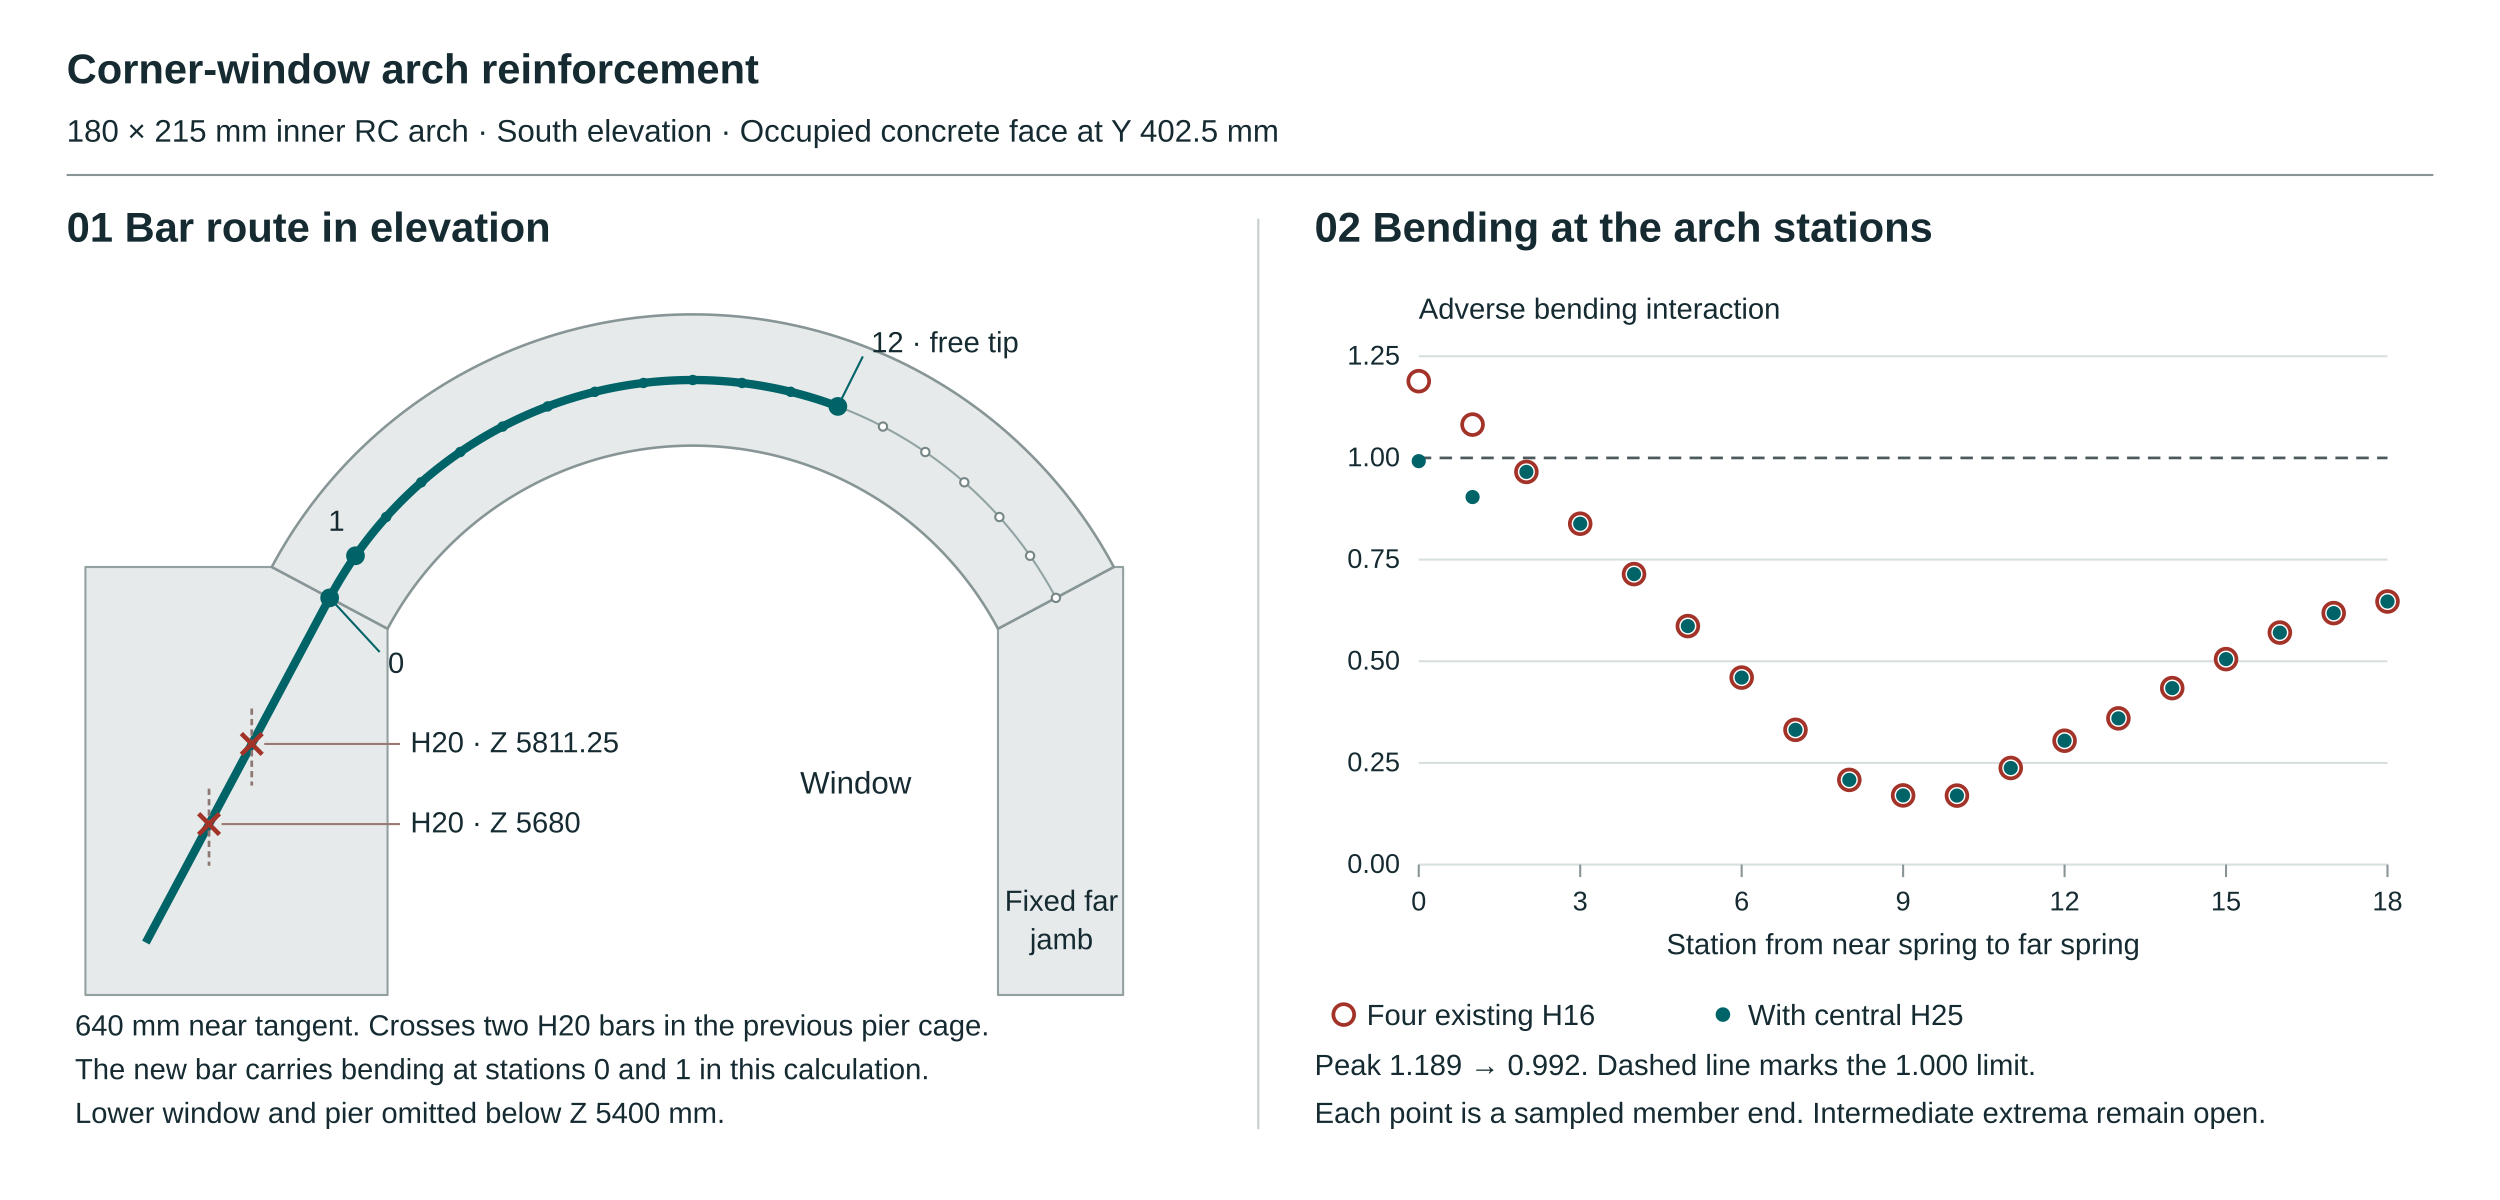
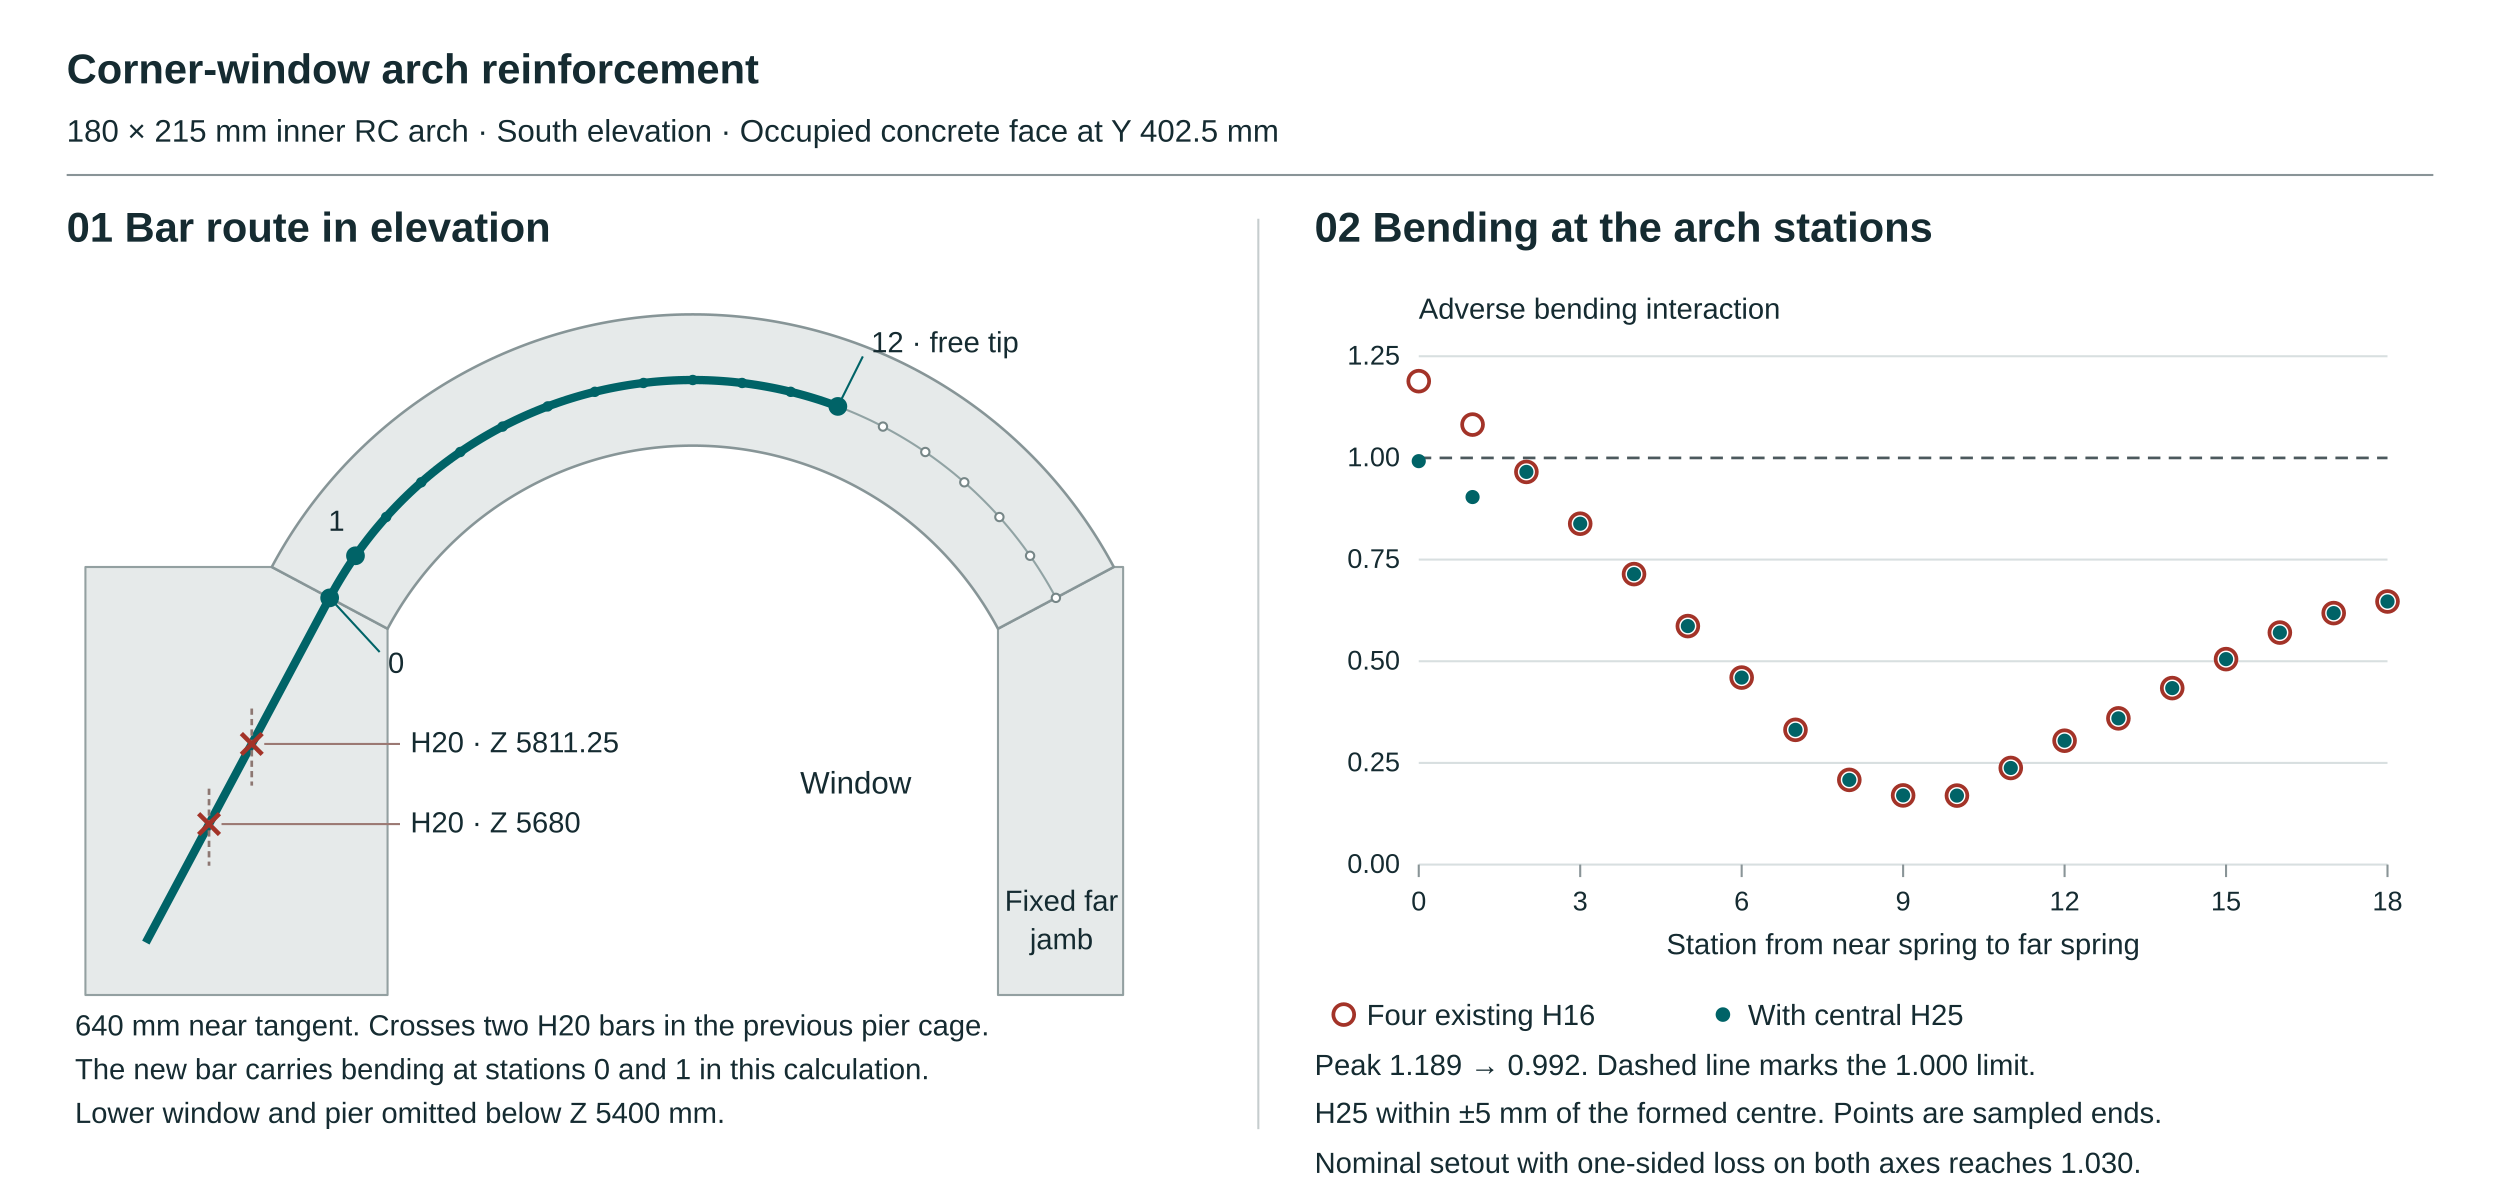
<svg xmlns="http://www.w3.org/2000/svg" viewBox="0 0 1200 576" width="1200" height="576" role="img" aria-labelledby="title desc">
  <style>text{font-family:Arial,Helvetica,sans-serif;fill:#152b31}.small{font-size:14px}.note{font-size:15px}.panel{font-size:20px;font-weight:bold}.tick{font-size:13px}</style>
  <rect width="1200" height="576" fill="#fff" />
  <text x="32.00" y="40.00" class="panel" text-anchor="start">Corner-window arch reinforcement</text>
  <text x="32.00" y="68.00" class="note" text-anchor="start">180 × 215 mm inner RC arch   ·   South elevation   ·   Occupied concrete face at Y 402.5 mm</text>
  <line x1="32.00" y1="84.00" x2="1168.00" y2="84.00" stroke="#899497" stroke-width="1" />
  <text x="32.00" y="116.00" class="panel" text-anchor="start">01    Bar route in elevation</text>
  <text x="631.00" y="116.00" class="panel" text-anchor="start">02    Bending at the arch stations</text>
  <line x1="604.00" y1="105.00" x2="604.00" y2="542.00" stroke="#c6cdce" stroke-width="1" />
  <polygon points="41.00,477.60 186.03,477.60 186.03,301.80 130.45,272.16 41.00,272.16" fill="#e6eaea" stroke="#93a0a1" stroke-width="1" stroke-linejoin="round" />
  <polygon points="539.10,477.60 479.03,477.60 479.03,301.80 534.62,272.16 539.10,272.16" fill="#e6eaea" stroke="#93a0a1" stroke-width="1" stroke-linejoin="round" />
  <polygon points="186.03,301.80 186.98,300.05 187.95,298.30 188.94,296.57 189.96,294.86 190.99,293.15 192.04,291.46 193.11,289.77 194.21,288.11 195.32,286.45 196.45,284.81 197.60,283.18 198.77,281.57 199.97,279.97 201.18,278.39 202.40,276.82 203.65,275.26 204.92,273.72 206.20,272.20 207.51,270.69 208.83,269.19 210.17,267.72 211.52,266.25 212.90,264.81 214.29,263.38 215.70,261.97 217.12,260.57 218.56,259.20 220.02,257.84 221.49,256.49 222.99,255.17 224.49,253.86 226.01,252.57 227.55,251.30 229.10,250.05 230.67,248.82 232.25,247.61 233.85,246.41 235.46,245.24 237.08,244.08 238.72,242.94 240.37,241.83 242.04,240.73 243.72,239.65 245.41,238.60 247.11,237.56 248.83,236.55 250.56,235.55 252.30,234.58 254.05,233.62 255.81,232.69 257.58,231.78 259.37,230.89 261.16,230.02 262.97,229.18 264.78,228.35 266.61,227.55 268.44,226.77 270.29,226.01 272.14,225.27 274.00,224.56 275.87,223.87 277.75,223.20 279.64,222.55 281.53,221.93 283.43,221.33 285.34,220.75 287.26,220.19 289.18,219.66 291.10,219.15 293.04,218.67 294.98,218.20 296.92,217.76 298.87,217.35 300.83,216.96 302.79,216.59 304.75,216.24 306.72,215.92 308.69,215.62 310.67,215.35 312.64,215.10 314.62,214.87 316.61,214.67 318.59,214.49 320.58,214.33 322.57,214.20 324.56,214.09 326.55,214.01 328.55,213.95 330.54,213.91 332.53,213.90 334.53,213.91 336.52,213.95 338.52,214.01 340.51,214.09 342.50,214.20 344.49,214.33 346.48,214.49 348.46,214.67 350.45,214.87 352.43,215.10 354.40,215.35 356.38,215.62 358.35,215.92 360.32,216.24 362.28,216.59 364.24,216.96 366.20,217.35 368.15,217.76 370.09,218.20 372.03,218.67 373.97,219.15 375.89,219.66 377.81,220.19 379.73,220.75 381.64,221.33 383.54,221.93 385.43,222.55 387.32,223.20 389.20,223.87 391.07,224.56 392.93,225.27 394.78,226.01 396.63,226.77 398.46,227.55 400.29,228.35 402.10,229.18 403.91,230.02 405.70,230.89 407.49,231.78 409.26,232.69 411.02,233.62 412.77,234.58 414.51,235.55 416.24,236.55 417.96,237.56 419.66,238.60 421.35,239.65 423.03,240.73 424.70,241.83 426.35,242.94 427.99,244.08 429.61,245.24 431.22,246.41 432.82,247.61 434.40,248.82 435.97,250.05 437.52,251.30 439.06,252.57 440.58,253.86 442.08,255.17 443.58,256.49 445.05,257.84 446.51,259.20 447.95,260.57 449.37,261.97 450.78,263.38 452.17,264.81 453.55,266.25 454.90,267.72 456.24,269.19 457.56,270.69 458.87,272.20 460.15,273.72 461.42,275.26 462.67,276.82 463.89,278.39 465.10,279.97 466.30,281.57 467.47,283.18 468.62,284.81 469.75,286.45 470.86,288.11 471.96,289.77 473.03,291.46 474.08,293.15 475.11,294.86 476.13,296.57 477.12,298.30 478.09,300.05 479.03,301.80 534.62,272.16 533.31,269.74 531.97,267.33 530.61,264.95 529.21,262.58 527.79,260.22 526.34,257.89 524.86,255.57 523.35,253.27 521.81,250.98 520.25,248.72 518.66,246.48 517.05,244.25 515.40,242.04 513.73,239.86 512.04,237.69 510.32,235.55 508.57,233.42 506.80,231.32 505.00,229.24 503.18,227.18 501.33,225.14 499.46,223.12 497.57,221.13 495.65,219.16 493.70,217.21 491.74,215.29 489.75,213.39 487.74,211.51 485.70,209.66 483.65,207.83 481.57,206.03 479.47,204.25 477.35,202.50 475.21,200.78 473.05,199.07 470.87,197.40 468.66,195.75 466.44,194.13 464.20,192.54 461.94,190.97 459.66,189.43 457.37,187.92 455.05,186.43 452.72,184.97 450.37,183.54 448.00,182.14 445.62,180.77 443.22,179.43 440.80,178.11 438.37,176.83 435.92,175.57 433.46,174.34 430.99,173.15 428.50,171.98 425.99,170.84 423.47,169.73 420.94,168.66 418.40,167.61 415.84,166.59 413.28,165.61 410.70,164.65 408.11,163.73 405.50,162.84 402.89,161.98 400.27,161.15 397.64,160.35 394.99,159.59 392.34,158.85 389.68,158.15 387.02,157.48 384.34,156.84 381.66,156.24 378.97,155.66 376.27,155.12 373.57,154.61 370.86,154.13 368.15,153.69 365.43,153.28 362.70,152.90 359.97,152.55 357.24,152.24 354.50,151.96 351.77,151.71 349.02,151.50 346.28,151.32 343.53,151.17 340.78,151.05 338.04,150.97 335.29,150.92 332.53,150.91 329.78,150.92 327.03,150.97 324.29,151.05 321.54,151.17 318.79,151.32 316.05,151.50 313.30,151.71 310.57,151.96 307.83,152.24 305.10,152.55 302.37,152.90 299.64,153.28 296.92,153.69 294.21,154.13 291.50,154.61 288.80,155.12 286.10,155.66 283.41,156.24 280.73,156.84 278.05,157.48 275.39,158.15 272.73,158.85 270.08,159.59 267.43,160.35 264.80,161.15 262.18,161.98 259.57,162.84 256.96,163.73 254.37,164.65 251.79,165.61 249.23,166.59 246.67,167.61 244.13,168.66 241.60,169.73 239.08,170.84 236.57,171.98 234.08,173.15 231.61,174.34 229.15,175.57 226.70,176.83 224.27,178.11 221.85,179.43 219.45,180.77 217.07,182.14 214.70,183.54 212.35,184.97 210.02,186.43 207.70,187.92 205.41,189.43 203.13,190.97 200.87,192.54 198.63,194.13 196.41,195.75 194.20,197.40 192.02,199.07 189.86,200.78 187.72,202.50 185.60,204.25 183.50,206.03 181.42,207.83 179.37,209.66 177.33,211.51 175.32,213.39 173.33,215.29 171.37,217.21 169.42,219.16 167.50,221.13 165.61,223.12 163.74,225.14 161.89,227.18 160.07,229.24 158.27,231.32 156.50,233.42 154.75,235.55 153.03,237.69 151.34,239.86 149.67,242.04 148.02,244.25 146.41,246.48 144.82,248.72 143.26,250.98 141.72,253.27 140.21,255.57 138.73,257.89 137.28,260.22 135.86,262.58 134.46,264.95 133.10,267.33 131.76,269.74 130.45,272.16" fill="#e6eaea" stroke="#879597" stroke-width="1.25" stroke-linejoin="round" />
  <polyline points="158.24,286.98 159.37,284.89 160.53,282.82 161.70,280.76 162.91,278.72 164.14,276.69 165.39,274.67 166.66,272.67 167.96,270.69 169.29,268.72 170.63,266.77 172.01,264.83 173.40,262.91 174.82,261.01 176.26,259.12 177.72,257.25 179.20,255.40 180.71,253.57 182.24,251.76 183.79,249.96 185.36,248.18 186.95,246.43 188.57,244.69 190.20,242.97 191.86,241.27 193.53,239.59 195.23,237.93 196.94,236.29 198.68,234.67 200.43,233.08 202.20,231.50 204.00,229.95 205.81,228.41 207.63,226.90 209.48,225.41 211.35,223.95 213.23,222.50 215.13,221.08 217.04,219.68 218.98,218.31 220.92,216.96 222.89,215.63 224.87,214.32 226.87,213.04 228.88,211.78 230.91,210.55 232.95,209.34 235.00,208.16 237.07,207.00 239.16,205.87 241.25,204.76 243.36,203.67 245.49,202.62 247.62,201.58 249.77,200.58 251.93,199.60 254.10,198.64 256.29,197.71 258.48,196.81 260.68,195.93 262.90,195.08 265.12,194.26 267.36,193.47 269.60,192.70 271.85,191.95 274.12,191.24 276.39,190.55 278.67,189.89 280.95,189.26 283.24,188.65 285.55,188.07 287.85,187.52 290.17,187.00 292.49,186.50 294.81,186.04 297.14,185.60 299.48,185.19 301.82,184.80 304.17,184.45 306.52,184.12 308.87,183.83 311.23,183.56 313.59,183.31 315.95,183.10 318.31,182.92 320.68,182.76 323.05,182.63 325.42,182.53 327.79,182.46 330.16,182.42 332.53,182.40 334.91,182.42 337.28,182.46 339.65,182.53 342.02,182.63 344.39,182.76 346.76,182.92 349.12,183.10 351.48,183.31 353.84,183.56 356.20,183.83 358.55,184.12 360.90,184.45 363.25,184.80 365.59,185.19 367.93,185.60 370.26,186.04 372.58,186.50 374.90,187.00 377.22,187.52 379.52,188.07 381.83,188.65 384.12,189.26 386.40,189.89 388.68,190.55 390.95,191.24 393.22,191.95 395.47,192.70 397.71,193.47 399.95,194.26 402.17,195.08 404.39,195.93 406.59,196.81 408.78,197.71 410.97,198.64 413.14,199.60 415.30,200.58 417.45,201.58 419.58,202.62 421.71,203.67 423.82,204.76 425.91,205.87 428.00,207.00 430.07,208.16 432.12,209.34 434.16,210.55 436.19,211.78 438.20,213.04 440.20,214.32 442.18,215.63 444.15,216.96 446.09,218.31 448.03,219.68 449.94,221.08 451.84,222.50 453.72,223.95 455.59,225.41 457.44,226.90 459.26,228.41 461.07,229.95 462.87,231.50 464.64,233.08 466.39,234.67 468.13,236.29 469.84,237.93 471.54,239.59 473.21,241.27 474.87,242.97 476.50,244.69 478.12,246.43 479.71,248.18 481.28,249.96 482.83,251.76 484.36,253.57 485.87,255.40 487.35,257.25 488.81,259.12 490.25,261.01 491.67,262.91 493.06,264.83 494.44,266.77 495.78,268.72 497.11,270.69 498.41,272.67 499.68,274.67 500.93,276.69 502.16,278.72 503.37,280.76 504.54,282.82 505.70,284.89 506.83,286.98" fill="none" stroke="#91a3a4" stroke-width="1" stroke-linejoin="round" />
  <polyline points="70.00,452.44 158.24,286.98 159.37,284.89 160.53,282.82 161.70,280.76 162.91,278.72 164.14,276.69 165.39,274.67 166.66,272.67 167.96,270.69 169.29,268.72 170.63,266.77 172.01,264.83 173.40,262.91 174.82,261.01 176.26,259.12 177.72,257.25 179.20,255.40 180.71,253.57 182.24,251.76 183.79,249.96 185.36,248.18 186.95,246.43 188.57,244.69 190.20,242.97 191.86,241.27 193.53,239.59 195.23,237.93 196.94,236.29 198.68,234.67 200.43,233.08 202.20,231.50 204.00,229.95 205.81,228.41 207.63,226.90 209.48,225.41 211.35,223.95 213.23,222.50 215.13,221.08 217.04,219.68 218.98,218.31 220.92,216.96 222.89,215.63 224.87,214.32 226.87,213.04 228.88,211.78 230.91,210.55 232.95,209.34 235.00,208.16 237.07,207.00 239.16,205.87 241.25,204.76 243.36,203.67 245.49,202.62 247.62,201.58 249.77,200.58 251.93,199.60 254.10,198.64 256.29,197.71 258.48,196.81 260.68,195.93 262.90,195.08 265.12,194.26 267.36,193.47 269.60,192.70 271.85,191.95 274.12,191.24 276.39,190.55 278.67,189.89 280.95,189.26 283.24,188.65 285.55,188.07 287.85,187.52 290.17,187.00 292.49,186.50 294.81,186.04 297.14,185.60 299.48,185.19 301.82,184.80 304.17,184.45 306.52,184.12 308.87,183.83 311.23,183.56 313.59,183.31 315.95,183.10 318.31,182.92 320.68,182.76 323.05,182.63 325.42,182.53 327.79,182.46 330.16,182.42 332.53,182.40 334.91,182.42 337.28,182.46 339.65,182.53 342.02,182.63 344.39,182.76 346.76,182.92 349.12,183.10 351.48,183.31 353.84,183.56 356.20,183.83 358.55,184.12 360.90,184.45 363.25,184.80 365.59,185.19 367.93,185.60 370.26,186.04 372.58,186.50 374.90,187.00 377.22,187.52 379.52,188.07 381.83,188.65 384.12,189.26 386.40,189.89 388.68,190.55 390.95,191.24 393.22,191.95 395.47,192.70 397.71,193.47 399.95,194.26 402.17,195.08" fill="none" stroke="#006367" stroke-width="4" stroke-linejoin="round" />
  <circle cx="158.24" cy="286.98" r="4" fill="#006367" stroke="#006367" stroke-width="1" />
  <circle cx="170.63" cy="266.77" r="4" fill="#006367" stroke="#006367" stroke-width="1" />
  <circle cx="185.36" cy="248.18" r="2" fill="#006367" stroke="#006367" stroke-width="1" />
  <circle cx="202.20" cy="231.50" r="2" fill="#006367" stroke="#006367" stroke-width="1" />
  <circle cx="220.92" cy="216.96" r="2" fill="#006367" stroke="#006367" stroke-width="1" />
  <circle cx="241.25" cy="204.76" r="2" fill="#006367" stroke="#006367" stroke-width="1" />
  <circle cx="262.90" cy="195.08" r="2" fill="#006367" stroke="#006367" stroke-width="1" />
  <circle cx="285.55" cy="188.07" r="2" fill="#006367" stroke="#006367" stroke-width="1" />
  <circle cx="308.87" cy="183.83" r="2" fill="#006367" stroke="#006367" stroke-width="1" />
  <circle cx="332.53" cy="182.40" r="2" fill="#006367" stroke="#006367" stroke-width="1" />
  <circle cx="356.20" cy="183.83" r="2" fill="#006367" stroke="#006367" stroke-width="1" />
  <circle cx="379.52" cy="188.07" r="2" fill="#006367" stroke="#006367" stroke-width="1" />
  <circle cx="402.17" cy="195.08" r="4" fill="#006367" stroke="#006367" stroke-width="1" />
  <circle cx="423.82" cy="204.76" r="2" fill="#fff" stroke="#768687" stroke-width="1" />
  <circle cx="444.15" cy="216.96" r="2" fill="#fff" stroke="#768687" stroke-width="1" />
  <circle cx="462.87" cy="231.50" r="2" fill="#fff" stroke="#768687" stroke-width="1" />
  <circle cx="479.71" cy="248.18" r="2" fill="#fff" stroke="#768687" stroke-width="1" />
  <circle cx="494.44" cy="266.77" r="2" fill="#fff" stroke="#768687" stroke-width="1" />
  <circle cx="506.83" cy="286.98" r="2" fill="#fff" stroke="#768687" stroke-width="1" />
  <line x1="100.33" y1="378.56" x2="100.33" y2="415.56" stroke="#8d7772" stroke-width="1.3" stroke-dasharray="3 2" />
  <line x1="95.33" y1="390.56" x2="105.33" y2="400.56" stroke="#a33328" stroke-width="2.2" />
  <line x1="95.33" y1="400.56" x2="105.33" y2="390.56" stroke="#a33328" stroke-width="2.2" />
  <line x1="106.33" y1="395.56" x2="192.00" y2="395.56" stroke="#9b7973" stroke-width="1" />
  <text x="197.00" y="399.56" class="small" text-anchor="start">H20 · Z 5680</text>
  <line x1="120.84" y1="340.10" x2="120.84" y2="377.10" stroke="#8d7772" stroke-width="1.3" stroke-dasharray="3 2" />
  <line x1="115.84" y1="352.10" x2="125.84" y2="362.10" stroke="#a33328" stroke-width="2.2" />
  <line x1="115.84" y1="362.10" x2="125.84" y2="352.10" stroke="#a33328" stroke-width="2.2" />
  <line x1="126.84" y1="357.10" x2="192.00" y2="357.10" stroke="#9b7973" stroke-width="1" />
  <text x="197.00" y="361.10" class="small" text-anchor="start">H20 · Z 5811.25</text>
  <line x1="158.24" y1="286.98" x2="182.24" y2="312.98" stroke="#006367" stroke-width="1" />
  <text x="186.24" y="322.98" class="small" text-anchor="start">0</text>
  <text x="157.63" y="254.77" class="small" text-anchor="start">1</text>
  <line x1="402.17" y1="195.08" x2="414.17" y2="171.08" stroke="#006367" stroke-width="1" />
  <text x="418.17" y="169.08" class="small" text-anchor="start">12 · free tip</text>
  <text x="437.43" y="380.91" class="note" text-anchor="end">Window</text>
  <text x="509.51" y="437.17" class="small" text-anchor="middle">Fixed far</text>
  <text x="509.51" y="455.62" class="small" text-anchor="middle">jamb</text>
  <text x="36.00" y="497.00" class="small" text-anchor="start">640 mm near tangent. Crosses two H20 bars in the previous pier cage.</text>
  <text x="36.00" y="518.00" class="small" text-anchor="start">The new bar carries bending at stations 0 and 1 in this calculation.</text>
  <text x="36.00" y="539.00" class="small" text-anchor="start">Lower window and pier omitted below Z 5400 mm.</text>
  <line x1="681.00" y1="415.00" x2="1146.00" y2="415.00" stroke="#d8dfe0" stroke-width="1" />
  <text x="672.00" y="419.00" class="tick" text-anchor="end">0.00</text>
  <line x1="681.00" y1="366.20" x2="1146.00" y2="366.20" stroke="#d8dfe0" stroke-width="1" />
  <text x="672.00" y="370.20" class="tick" text-anchor="end">0.25</text>
  <line x1="681.00" y1="317.40" x2="1146.00" y2="317.40" stroke="#d8dfe0" stroke-width="1" />
  <text x="672.00" y="321.40" class="tick" text-anchor="end">0.50</text>
  <line x1="681.00" y1="268.60" x2="1146.00" y2="268.60" stroke="#d8dfe0" stroke-width="1" />
  <text x="672.00" y="272.60" class="tick" text-anchor="end">0.75</text>
  <line x1="681.00" y1="219.80" x2="1146.00" y2="219.80" stroke="#4c595d" stroke-width="1.3" stroke-dasharray="6 4" />
  <text x="672.00" y="223.80" class="tick" text-anchor="end">1.00</text>
  <line x1="681.00" y1="171.00" x2="1146.00" y2="171.00" stroke="#d8dfe0" stroke-width="1" />
  <text x="672.00" y="175.00" class="tick" text-anchor="end">1.25</text>
  <text x="681.00" y="153.00" class="small" text-anchor="start">Adverse bending interaction</text>
  <line x1="681.00" y1="415.00" x2="681.00" y2="421.00" stroke="#899497" stroke-width="1" />
  <text x="681.00" y="437.00" class="tick" text-anchor="middle">0</text>
  <line x1="758.50" y1="415.00" x2="758.50" y2="421.00" stroke="#899497" stroke-width="1" />
  <text x="758.50" y="437.00" class="tick" text-anchor="middle">3</text>
  <line x1="836.00" y1="415.00" x2="836.00" y2="421.00" stroke="#899497" stroke-width="1" />
  <text x="836.00" y="437.00" class="tick" text-anchor="middle">6</text>
  <line x1="913.50" y1="415.00" x2="913.50" y2="421.00" stroke="#899497" stroke-width="1" />
  <text x="913.50" y="437.00" class="tick" text-anchor="middle">9</text>
  <line x1="991.00" y1="415.00" x2="991.00" y2="421.00" stroke="#899497" stroke-width="1" />
  <text x="991.00" y="437.00" class="tick" text-anchor="middle">12</text>
  <line x1="1068.50" y1="415.00" x2="1068.50" y2="421.00" stroke="#899497" stroke-width="1" />
  <text x="1068.50" y="437.00" class="tick" text-anchor="middle">15</text>
  <line x1="1146.00" y1="415.00" x2="1146.00" y2="421.00" stroke="#899497" stroke-width="1" />
  <text x="1146.00" y="437.00" class="tick" text-anchor="middle">18</text>
  <circle cx="681.00" cy="182.96" r="5" fill="#fff" stroke="#a33328" stroke-width="1.8" />
  <circle cx="681.00" cy="221.35" r="2.9" fill="#006367" stroke="#006367" stroke-width="1" />
  <circle cx="706.83" cy="203.80" r="5" fill="#fff" stroke="#a33328" stroke-width="1.8" />
  <circle cx="706.83" cy="238.58" r="2.9" fill="#006367" stroke="#006367" stroke-width="1" />
  <circle cx="732.67" cy="226.51" r="5" fill="#fff" stroke="#a33328" stroke-width="1.8" />
  <circle cx="732.67" cy="226.51" r="2.9" fill="#006367" stroke="#006367" stroke-width="1" />
  <circle cx="758.50" cy="251.38" r="5" fill="#fff" stroke="#a33328" stroke-width="1.8" />
  <circle cx="758.50" cy="251.38" r="2.9" fill="#006367" stroke="#006367" stroke-width="1" />
  <circle cx="784.33" cy="275.57" r="5" fill="#fff" stroke="#a33328" stroke-width="1.8" />
  <circle cx="784.33" cy="275.57" r="2.9" fill="#006367" stroke="#006367" stroke-width="1" />
  <circle cx="810.17" cy="300.52" r="5" fill="#fff" stroke="#a33328" stroke-width="1.8" />
  <circle cx="810.17" cy="300.52" r="2.9" fill="#006367" stroke="#006367" stroke-width="1" />
  <circle cx="836.00" cy="325.24" r="5" fill="#fff" stroke="#a33328" stroke-width="1.8" />
  <circle cx="836.00" cy="325.24" r="2.9" fill="#006367" stroke="#006367" stroke-width="1" />
  <circle cx="861.83" cy="350.32" r="5" fill="#fff" stroke="#a33328" stroke-width="1.8" />
  <circle cx="861.83" cy="350.32" r="2.9" fill="#006367" stroke="#006367" stroke-width="1" />
  <circle cx="887.67" cy="374.34" r="5" fill="#fff" stroke="#a33328" stroke-width="1.8" />
  <circle cx="887.67" cy="374.34" r="2.9" fill="#006367" stroke="#006367" stroke-width="1" />
  <circle cx="913.50" cy="381.80" r="5" fill="#fff" stroke="#a33328" stroke-width="1.8" />
  <circle cx="913.50" cy="381.80" r="2.9" fill="#006367" stroke="#006367" stroke-width="1" />
  <circle cx="939.33" cy="381.89" r="5" fill="#fff" stroke="#a33328" stroke-width="1.8" />
  <circle cx="939.33" cy="381.89" r="2.9" fill="#006367" stroke="#006367" stroke-width="1" />
  <circle cx="965.17" cy="368.63" r="5" fill="#fff" stroke="#a33328" stroke-width="1.8" />
  <circle cx="965.17" cy="368.63" r="2.9" fill="#006367" stroke="#006367" stroke-width="1" />
  <circle cx="991.00" cy="355.54" r="5" fill="#fff" stroke="#a33328" stroke-width="1.8" />
  <circle cx="991.00" cy="355.54" r="2.9" fill="#006367" stroke="#006367" stroke-width="1" />
  <circle cx="1016.83" cy="344.81" r="5" fill="#fff" stroke="#a33328" stroke-width="1.8" />
  <circle cx="1016.83" cy="344.81" r="2.9" fill="#006367" stroke="#006367" stroke-width="1" />
  <circle cx="1042.67" cy="330.29" r="5" fill="#fff" stroke="#a33328" stroke-width="1.8" />
  <circle cx="1042.67" cy="330.29" r="2.9" fill="#006367" stroke="#006367" stroke-width="1" />
  <circle cx="1068.50" cy="316.38" r="5" fill="#fff" stroke="#a33328" stroke-width="1.8" />
  <circle cx="1068.50" cy="316.38" r="2.9" fill="#006367" stroke="#006367" stroke-width="1" />
  <circle cx="1094.33" cy="303.64" r="5" fill="#fff" stroke="#a33328" stroke-width="1.8" />
  <circle cx="1094.33" cy="303.64" r="2.9" fill="#006367" stroke="#006367" stroke-width="1" />
  <circle cx="1120.17" cy="294.29" r="5" fill="#fff" stroke="#a33328" stroke-width="1.8" />
  <circle cx="1120.17" cy="294.29" r="2.9" fill="#006367" stroke="#006367" stroke-width="1" />
  <circle cx="1146.00" cy="288.72" r="5" fill="#fff" stroke="#a33328" stroke-width="1.8" />
  <circle cx="1146.00" cy="288.72" r="2.9" fill="#006367" stroke="#006367" stroke-width="1" />
  <text x="913.50" y="458.00" class="small" text-anchor="middle">Station from near spring to far spring</text>
  <circle cx="645.00" cy="487.00" r="5" fill="#fff" stroke="#a33328" stroke-width="1.8" />
  <text x="656.00" y="492.00" class="small" text-anchor="start">Four existing H16</text>
  <circle cx="827.00" cy="487.00" r="3" fill="#006367" stroke="#006367" stroke-width="1" />
  <text x="839.00" y="492.00" class="small" text-anchor="start">With central H25</text>
  <text x="631.00" y="516.00" class="small" text-anchor="start">Peak 1.189 → 0.992. Dashed line marks the 1.000 limit.</text>
-   <text x="631.00" y="539.00" class="small" text-anchor="start">Each point is a sampled member end. Intermediate extrema remain open.</text>
+   <text x="631.00" y="539.00" class="small" text-anchor="start">H25 within ±5 mm of the formed centre. Points are sampled ends.</text>
+   <text x="631.00" y="563.00" class="small" text-anchor="start">Nominal setout with one-sided loss on both axes reaches 1.030.</text>
</svg>
